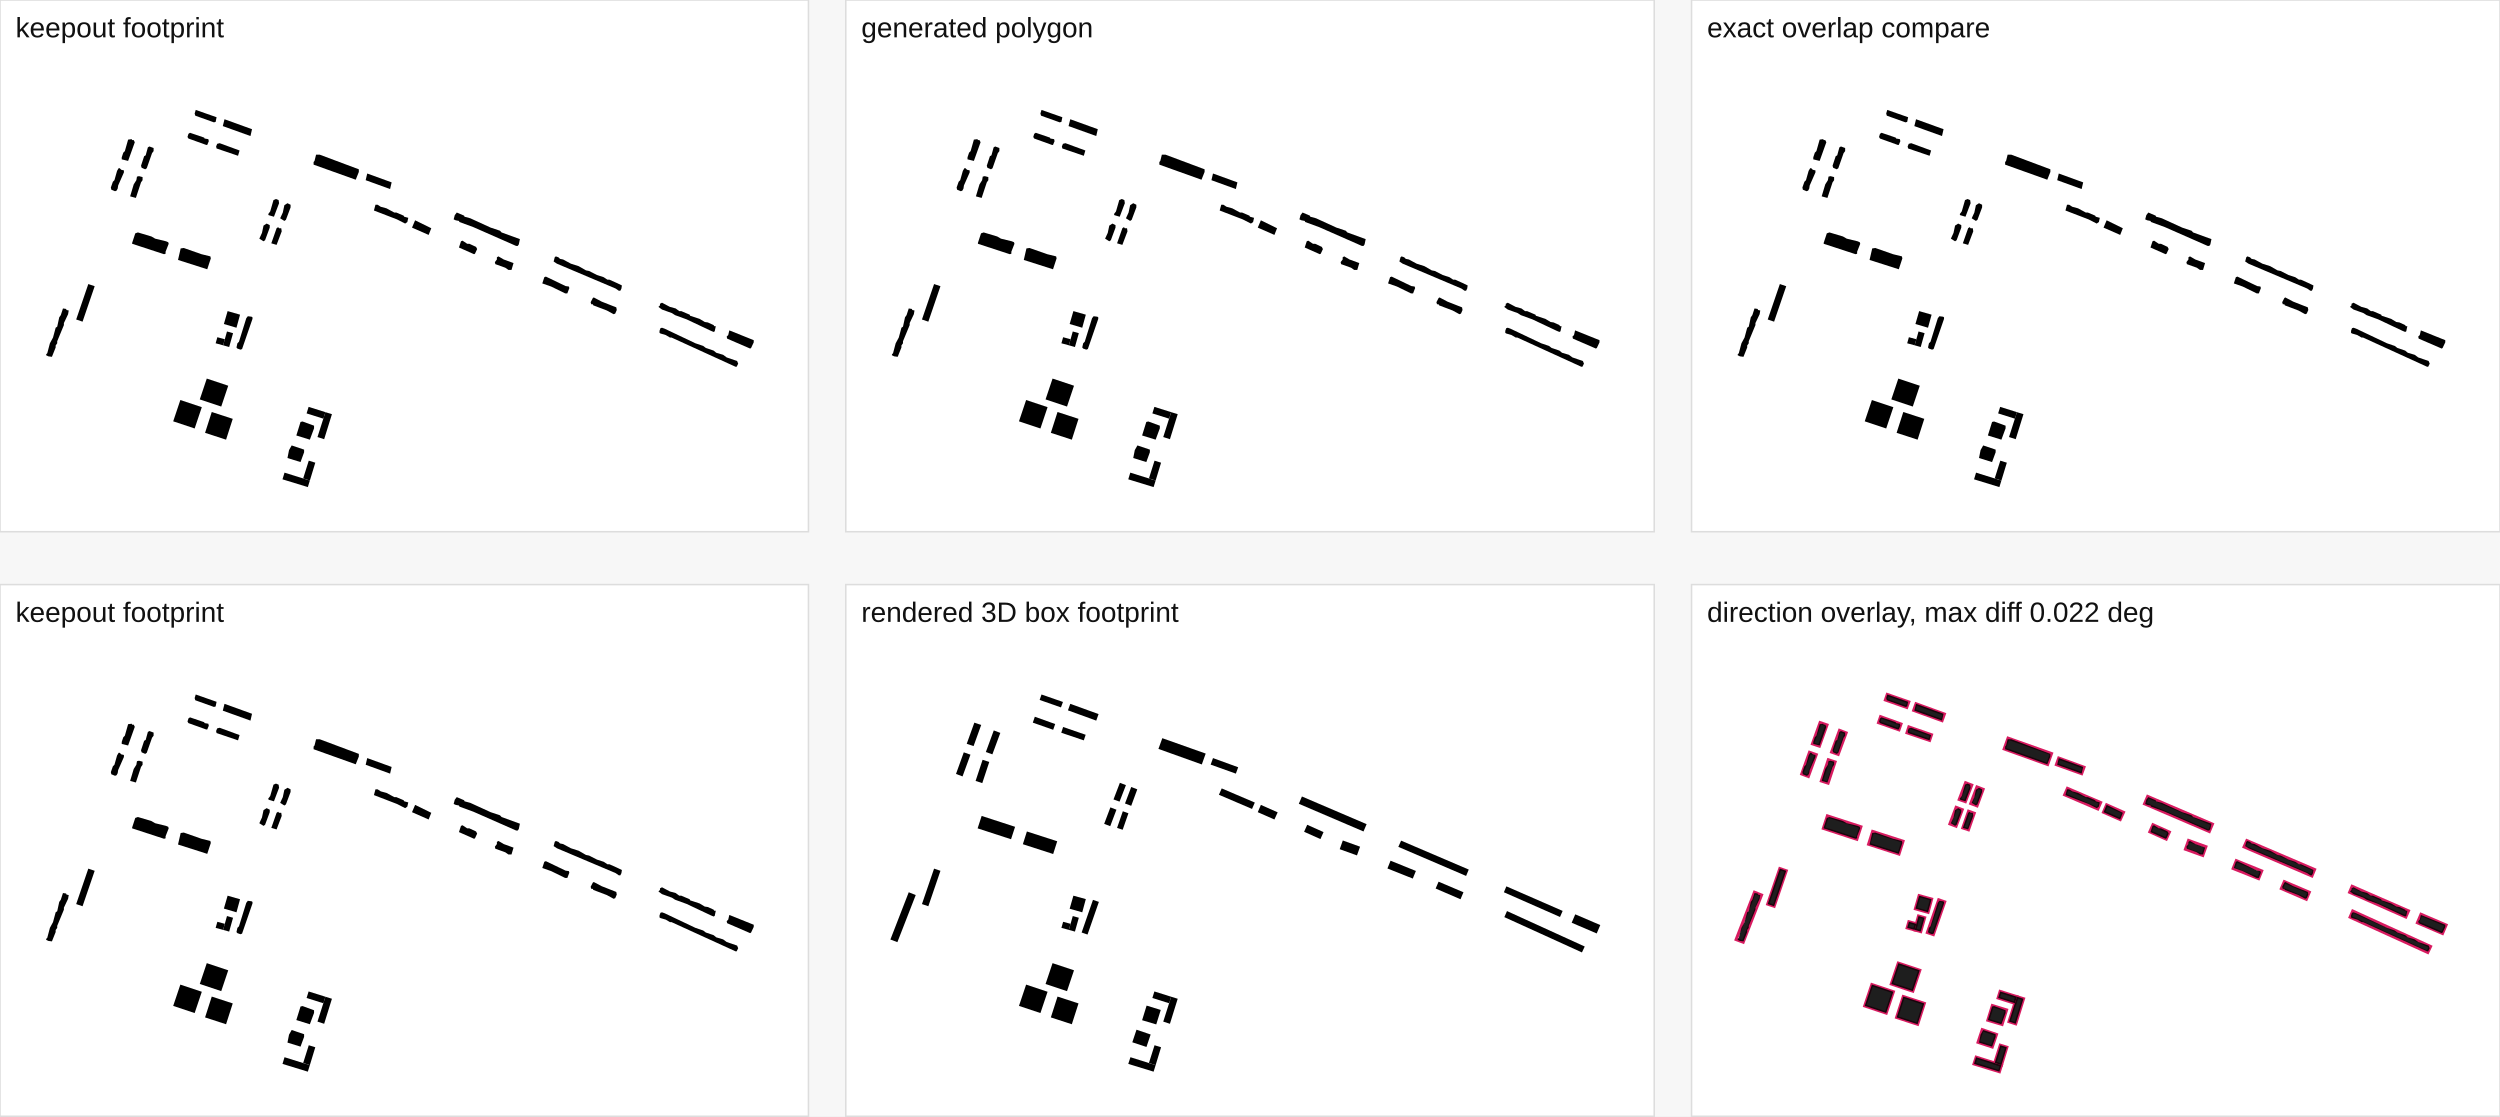
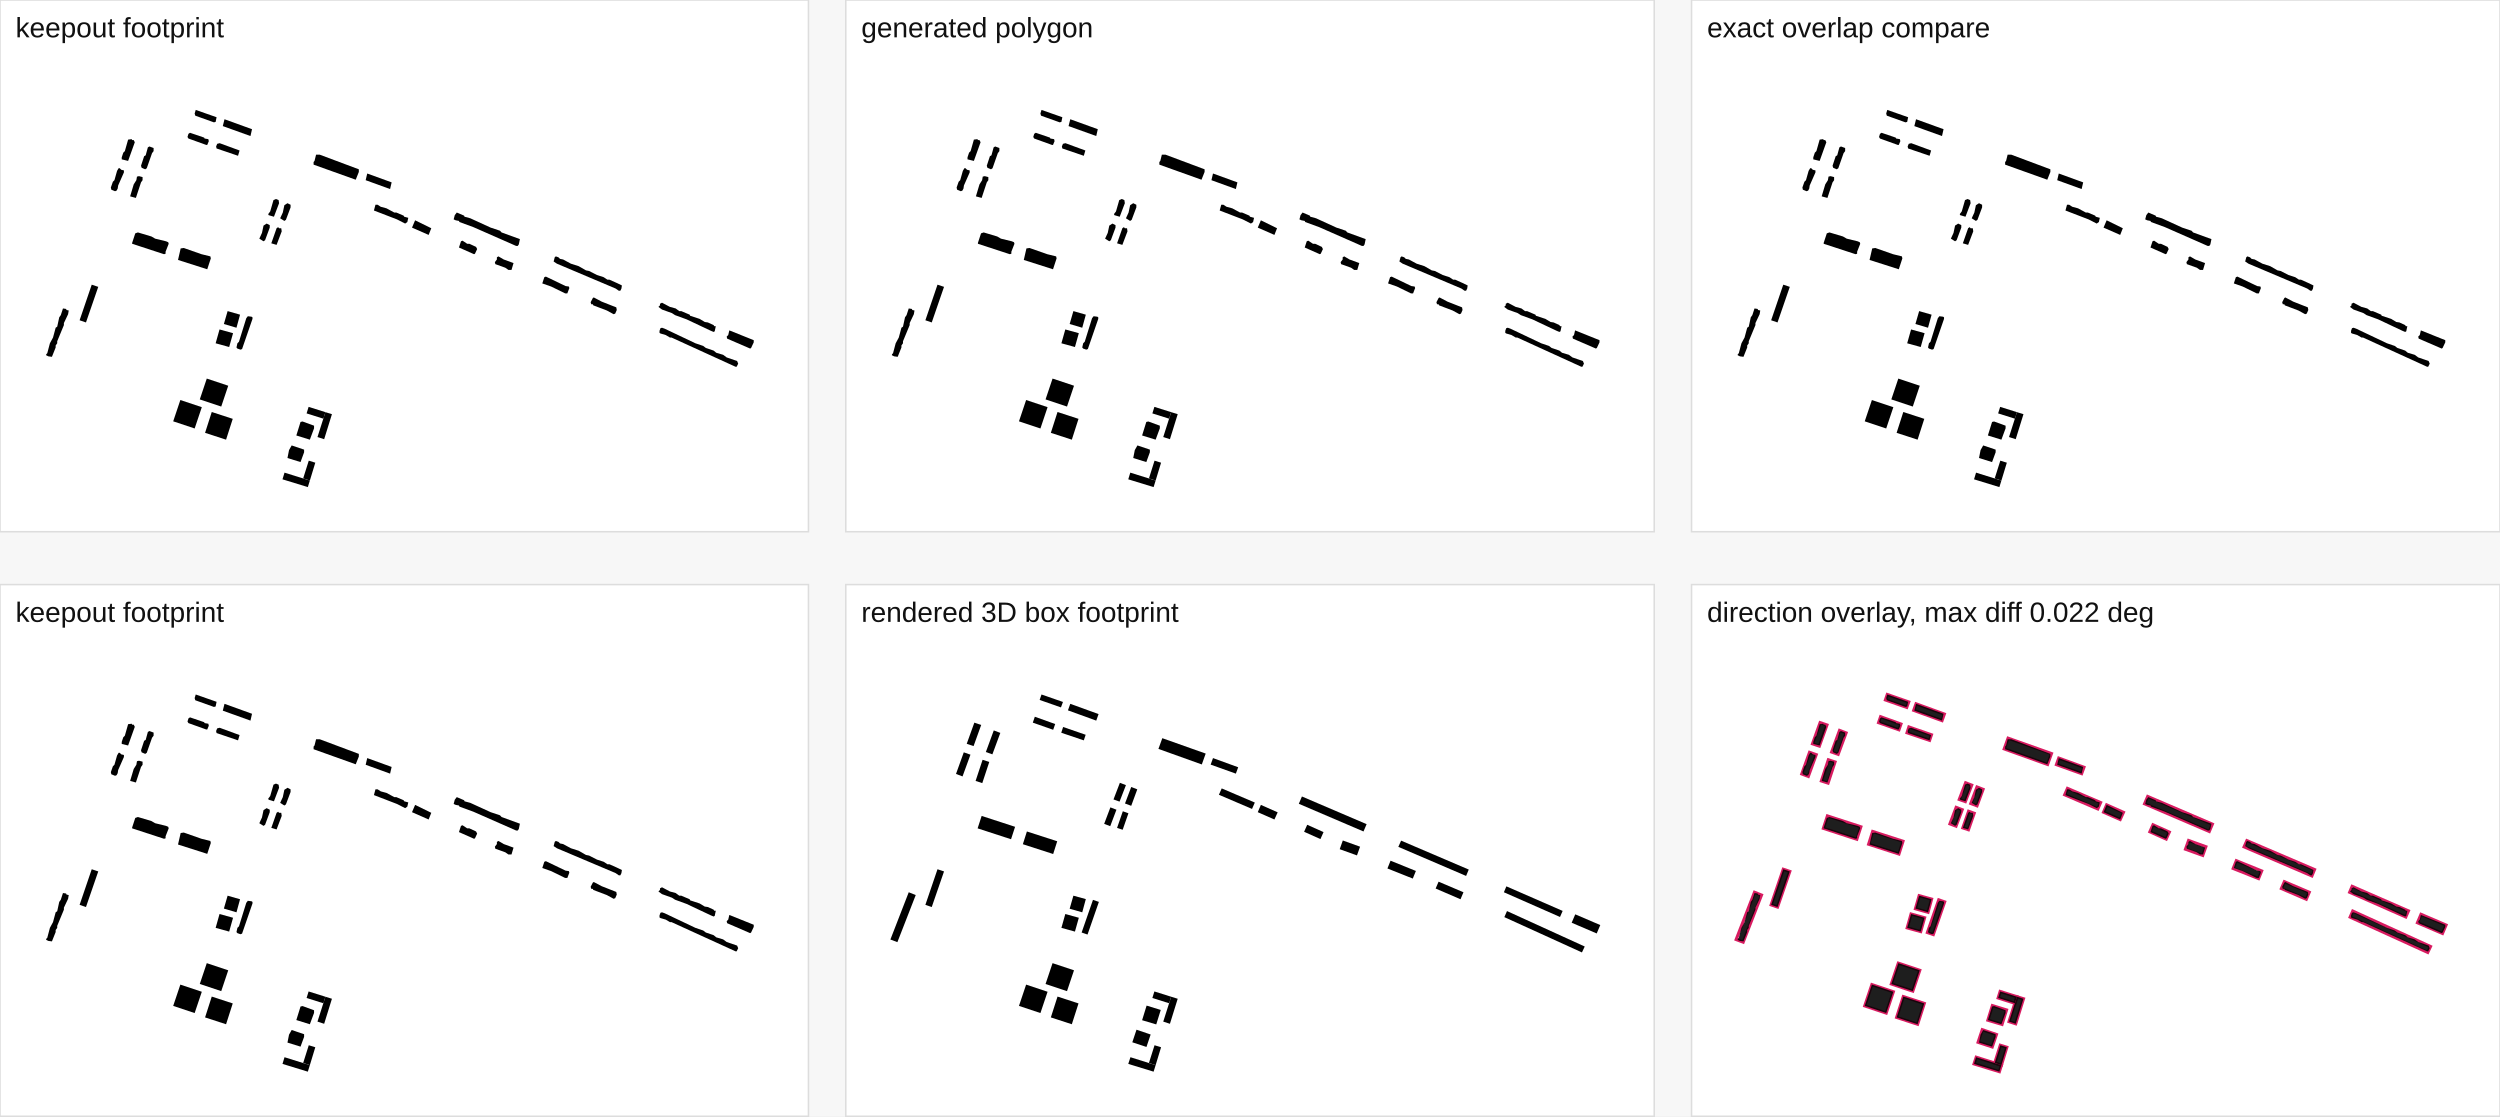
<svg xmlns="http://www.w3.org/2000/svg" width="1608" height="718" viewBox="0 0 1608 718">
  <rect width="100%" height="100%" fill="#f7f7f7" />
  <rect x="0" y="0" width="520" height="342" fill="#fff" stroke="#ddd" />
  <rect x="544" y="0" width="520" height="342" fill="#fff" stroke="#ddd" />
  <rect x="1088" y="0" width="520" height="342" fill="#fff" stroke="#ddd" />
  <rect x="0" y="376" width="520" height="342" fill="#fff" stroke="#ddd" />
  <rect x="544" y="376" width="520" height="342" fill="#fff" stroke="#ddd" />
  <rect x="1088" y="376" width="520" height="342" fill="#fff" stroke="#ddd" />
  <text x="10" y="24" font-family="Arial, sans-serif" font-size="18" fill="#111">keepout footprint</text>
  <text x="554" y="24" font-family="Arial, sans-serif" font-size="18" fill="#111">generated polygon</text>
  <text x="1098" y="24" font-family="Arial, sans-serif" font-size="18" fill="#111">exact overlap compare</text>
  <text x="10" y="400" font-family="Arial, sans-serif" font-size="18" fill="#111">keepout footprint</text>
  <text x="554" y="400" font-family="Arial, sans-serif" font-size="18" fill="#111">rendered 3D box footprint</text>
  <text x="1098" y="400" font-family="Arial, sans-serif" font-size="18" fill="#111">direction overlay, max diff 0.022 deg</text>
  <polygon points="138.7,78.4 139.3,75.4 125.9,70.7 125.2,73.0 125.6,74.4 137.6,78.7" fill="#000" />
  <polygon points="682.7,78.4 683.3,75.4 669.9,70.7 669.2,73.0 669.6,74.4 681.6,78.7" fill="#000" />
  <polygon points="1226.7,78.4 1227.3,75.4 1213.9,70.7 1213.2,73.0 1213.6,74.4 1225.6,78.7" fill="#000" />
  <polygon points="138.7,454.4 139.3,451.4 125.9,446.7 125.2,449.0 125.6,450.4 137.6,454.7" fill="#000" />
  <polygon points="161.1,87.5 162.1,83.1 144.4,76.7 143.3,81.1" fill="#000" />
  <polygon points="705.1,87.5 706.1,83.1 688.4,76.7 687.3,81.1" fill="#000" />
  <polygon points="1249.1,87.5 1250.1,83.1 1232.4,76.7 1231.3,81.1" fill="#000" />
  <polygon points="161.1,463.5 162.1,459.1 144.4,452.7 143.3,457.1" fill="#000" />
  <polygon points="120.6,88.1 121.2,89.1 132.6,93.2 133.3,93.2 134.3,90.8 134.0,89.5 131.6,89.1 131.3,88.5 122.2,85.4 121.2,86.1" fill="#000" />
  <polygon points="664.6,88.1 665.2,89.1 676.6,93.2 677.3,93.2 678.3,90.8 678.0,89.5 675.6,89.1 675.3,88.5 666.2,85.4 665.2,86.1" fill="#000" />
  <polygon points="1208.6,88.1 1209.2,89.1 1220.6,93.2 1221.3,93.2 1222.3,90.8 1222.0,89.5 1219.6,89.1 1219.3,88.5 1210.2,85.4 1209.2,86.1" fill="#000" />
  <polygon points="120.6,464.1 121.2,465.1 132.6,469.2 133.3,469.2 134.3,466.8 134.0,465.5 131.6,465.1 131.3,464.5 122.2,461.4 121.2,462.1" fill="#000" />
  <polygon points="139.7,92.5 139.0,94.2 139.3,95.5 153.1,100.2 154.1,96.8 141.3,92.1" fill="#000" />
  <polygon points="683.7,92.5 683.0,94.2 683.3,95.5 697.1,100.2 698.1,96.8 685.3,92.1" fill="#000" />
  <polygon points="1227.7,92.5 1227.0,94.2 1227.3,95.5 1241.1,100.2 1242.1,96.8 1229.3,92.1" fill="#000" />
  <polygon points="139.7,468.5 139.0,470.2 139.3,471.5 153.1,476.2 154.1,472.8 141.3,468.1" fill="#000" />
  <polygon points="78.3,102.5 82.4,103.5 86.7,91.5 86.0,90.1 85.0,90.1 84.7,89.5 82.4,89.8 80.3,97.2 79.3,98.2 78.3,101.2" fill="#000" />
  <polygon points="622.3,102.5 626.4,103.5 630.7,91.5 630.0,90.1 629.0,90.1 628.7,89.5 626.4,89.8 624.3,97.2 623.3,98.2 622.3,101.2" fill="#000" />
  <polygon points="1166.3,102.5 1170.4,103.5 1174.7,91.5 1174.0,90.1 1173.0,90.1 1172.7,89.5 1170.4,89.8 1168.3,97.2 1167.3,98.2 1166.3,101.2" fill="#000" />
  <polygon points="78.3,478.5 82.4,479.5 86.7,467.5 86.0,466.1 85.0,466.1 84.7,465.5 82.4,465.8 80.3,473.2 79.3,474.2 78.3,477.2" fill="#000" />
  <polygon points="93.4,108.9 94.4,108.2 97.8,98.5 98.8,97.2 98.8,95.2 96.1,94.2 95.1,94.8 93.7,99.9 92.7,100.5 90.7,106.6 91.1,107.9" fill="#000" />
  <polygon points="637.4,108.9 638.4,108.2 641.8,98.5 642.8,97.2 642.8,95.2 640.1,94.2 639.1,94.8 637.7,99.9 636.7,100.5 634.7,106.6 635.1,107.9" fill="#000" />
  <polygon points="1181.4,108.9 1182.4,108.2 1185.8,98.5 1186.8,97.2 1186.8,95.2 1184.1,94.2 1183.1,94.8 1181.7,99.9 1180.7,100.5 1178.7,106.6 1179.1,107.9" fill="#000" />
  <polygon points="93.4,484.9 94.4,484.2 97.8,474.5 98.8,473.2 98.8,471.2 96.1,470.2 95.1,470.8 93.7,475.9 92.7,476.5 90.7,482.6 91.1,483.9" fill="#000" />
  <polygon points="203.3,99.5 202.3,103.5 201.7,104.2 201.7,105.9 228.8,115.6 230.8,110.6 230.8,108.9 205.7,99.5" fill="#000" />
  <polygon points="747.3,99.5 746.3,103.5 745.7,104.2 745.7,105.9 772.8,115.6 774.8,110.6 774.8,108.9 749.7,99.5" fill="#000" />
  <polygon points="1291.3,99.5 1290.3,103.5 1289.7,104.2 1289.7,105.9 1316.8,115.6 1318.8,110.6 1318.8,108.9 1293.7,99.5" fill="#000" />
  <polygon points="203.3,475.5 202.3,479.5 201.7,480.2 201.7,481.9 228.8,491.6 230.8,486.6 230.8,484.9 205.7,475.5" fill="#000" />
  <polygon points="74.0,123.0 75.0,122.6 75.7,121.3 76.0,119.3 79.7,110.9 79.7,109.6 78.0,109.2 77.0,108.2 76.3,108.2 75.3,109.9 73.6,115.9 72.6,116.9 71.3,120.6 71.6,122.0" fill="#000" />
  <polygon points="618.0,123.0 619.0,122.6 619.7,121.3 620.0,119.3 623.7,110.9 623.7,109.6 622.0,109.2 621.0,108.2 620.3,108.2 619.3,109.9 617.6,115.9 616.6,116.9 615.3,120.6 615.6,122.0" fill="#000" />
  <polygon points="1162.0,123.0 1163.0,122.6 1163.7,121.3 1164.0,119.3 1167.7,110.9 1167.7,109.6 1166.0,109.2 1165.0,108.2 1164.3,108.2 1163.3,109.9 1161.6,115.9 1160.6,116.9 1159.3,120.6 1159.6,122.0" fill="#000" />
  <polygon points="74.0,499.0 75.0,498.6 75.7,497.3 76.0,495.3 79.7,486.9 79.7,485.6 78.0,485.2 77.0,484.2 76.3,484.2 75.3,485.9 73.6,491.9 72.6,492.9 71.3,496.6 71.6,498.0" fill="#000" />
  <polygon points="250.9,121.6 251.9,117.3 236.2,111.6 235.2,115.9" fill="#000" />
  <polygon points="794.9,121.6 795.9,117.3 780.2,111.6 779.2,115.9" fill="#000" />
  <polygon points="1338.9,121.6 1339.9,117.3 1324.2,111.6 1323.2,115.9" fill="#000" />
  <polygon points="250.9,497.6 251.9,493.3 236.2,487.6 235.2,491.9" fill="#000" />
  <polygon points="83.7,126.3 87.4,127.3 90.7,117.3 91.7,115.9 91.7,113.9 89.4,113.3 88.1,113.6 87.7,115.9 86.0,118.6" fill="#000" />
  <polygon points="627.7,126.3 631.4,127.3 634.7,117.3 635.7,115.9 635.7,113.9 633.4,113.3 632.1,113.6 631.7,115.9 630.0,118.6" fill="#000" />
  <polygon points="1171.7,126.3 1175.4,127.3 1178.7,117.3 1179.7,115.9 1179.7,113.9 1177.4,113.3 1176.1,113.6 1175.7,115.9 1174.0,118.6" fill="#000" />
  <polygon points="83.7,502.3 87.4,503.3 90.7,493.3 91.7,491.9 91.7,489.9 89.4,489.3 88.1,489.6 87.7,491.9 86.0,494.6" fill="#000" />
  <polygon points="172.8,138.4 176.2,139.4 179.5,130.7 179.2,128.7 177.5,128.0 175.9,128.7 173.8,136.0 172.5,137.7" fill="#000" />
  <polygon points="716.8,138.4 720.2,139.4 723.5,130.7 723.2,128.7 721.5,128.0 719.9,128.7 717.8,136.0 716.5,137.7" fill="#000" />
  <polygon points="1260.8,138.4 1264.2,139.4 1267.5,130.7 1267.2,128.7 1265.5,128.0 1263.9,128.7 1261.8,136.0 1260.5,137.7" fill="#000" />
  <polygon points="172.8,514.4 176.2,515.4 179.5,506.7 179.2,504.7 177.5,504.0 175.9,504.7 173.8,512.0 172.5,513.7" fill="#000" />
  <polygon points="182.9,142.1 183.9,141.4 186.9,133.4 186.9,131.7 184.9,130.7 182.9,132.0 181.9,136.7 180.2,140.4" fill="#000" />
  <polygon points="726.9,142.1 727.9,141.4 730.9,133.4 730.9,131.7 728.9,130.7 726.9,132.0 725.9,136.7 724.2,140.4" fill="#000" />
  <polygon points="1270.9,142.1 1271.9,141.4 1274.9,133.4 1274.9,131.7 1272.9,130.7 1270.9,132.0 1269.9,136.7 1268.2,140.4" fill="#000" />
  <polygon points="182.9,518.1 183.9,517.4 186.9,509.4 186.9,507.7 184.9,506.7 182.9,508.0 181.9,512.7 180.2,516.4" fill="#000" />
  <polygon points="262.0,142.8 262.6,140.1 260.0,139.4 259.6,138.7 254.9,136.7 253.6,136.7 248.6,134.0 244.9,133.0 242.9,131.7 241.5,131.7 240.5,135.4 255.3,141.1 260.6,143.8" fill="#000" />
  <polygon points="806.0,142.8 806.6,140.1 804.0,139.4 803.6,138.7 798.9,136.7 797.6,136.7 792.6,134.0 788.9,133.0 786.9,131.7 785.5,131.7 784.5,135.4 799.3,141.1 804.6,143.8" fill="#000" />
  <polygon points="1350.0,142.8 1350.6,140.1 1348.0,139.4 1347.6,138.7 1342.9,136.7 1341.6,136.7 1336.6,134.0 1332.9,133.0 1330.9,131.7 1329.5,131.7 1328.5,135.4 1343.3,141.1 1348.6,143.8" fill="#000" />
  <polygon points="262.0,518.8 262.6,516.1 260.0,515.4 259.6,514.7 254.9,512.7 253.6,512.7 248.6,510.0 244.9,509.0 242.9,507.7 241.5,507.7 240.5,511.4 255.3,517.1 260.6,519.8" fill="#000" />
  <polygon points="275.7,151.1 277.4,146.8 267.0,141.7 265.0,146.4" fill="#000" />
  <polygon points="819.7,151.1 821.4,146.8 811.0,141.7 809.0,146.4" fill="#000" />
  <polygon points="1363.7,151.1 1365.4,146.8 1355.0,141.7 1353.0,146.4" fill="#000" />
  <polygon points="275.7,527.1 277.4,522.8 267.0,517.7 265.0,522.4" fill="#000" />
  <polygon points="292.5,138.4 291.8,141.1 293.1,141.7 295.2,142.1 295.5,142.8 304.5,146.1 332.0,158.2 333.0,158.2 333.7,157.2 334.4,153.8 322.6,149.5 321.6,148.4 315.6,146.4 302.5,140.4 298.8,139.4 298.5,138.7 293.8,136.7" fill="#000" />
  <polygon points="836.5,138.4 835.8,141.1 837.1,141.7 839.2,142.1 839.5,142.8 848.5,146.1 876.0,158.2 877.0,158.2 877.7,157.2 878.4,153.8 866.6,149.5 865.6,148.4 859.6,146.4 846.5,140.4 842.8,139.4 842.5,138.7 837.8,136.7" fill="#000" />
  <polygon points="1380.5,138.4 1379.8,141.1 1381.1,141.7 1383.2,142.1 1383.5,142.8 1392.5,146.1 1420.0,158.2 1421.0,158.2 1421.7,157.2 1422.4,153.8 1410.6,149.5 1409.6,148.4 1403.6,146.4 1390.5,140.4 1386.8,139.4 1386.5,138.7 1381.8,136.7" fill="#000" />
  <polygon points="292.5,514.4 291.8,517.1 293.1,517.7 295.2,518.1 295.5,518.8 304.5,522.1 332.0,534.2 333.0,534.2 333.7,533.2 334.4,529.8 322.6,525.5 321.6,524.4 315.6,522.4 302.5,516.4 298.8,515.4 298.5,514.7 293.8,512.7" fill="#000" />
  <polygon points="169.5,155.2 170.5,154.5 173.5,146.4 173.5,144.8 171.5,143.8 169.5,145.1 168.5,149.8 166.8,153.5" fill="#000" />
  <polygon points="713.5,155.2 714.5,154.5 717.5,146.4 717.5,144.8 715.5,143.8 713.5,145.1 712.5,149.8 710.8,153.5" fill="#000" />
  <polygon points="1257.5,155.2 1258.5,154.5 1261.5,146.4 1261.5,144.8 1259.5,143.8 1257.5,145.1 1256.5,149.8 1254.8,153.5" fill="#000" />
  <polygon points="169.5,531.2 170.5,530.5 173.5,522.4 173.5,520.8 171.5,519.8 169.5,521.1 168.5,525.8 166.8,529.5" fill="#000" />
  <polygon points="174.5,156.5 177.9,157.5 181.2,148.8 180.9,146.8 179.5,146.8 178.9,146.1 177.9,146.8" fill="#000" />
  <polygon points="718.5,156.5 721.9,157.5 725.2,148.8 724.9,146.8 723.5,146.8 722.9,146.1 721.9,146.8" fill="#000" />
  <polygon points="1262.5,156.5 1265.9,157.5 1269.2,148.8 1268.9,146.8 1267.5,146.8 1266.9,146.1 1265.9,146.8" fill="#000" />
  <polygon points="174.5,532.5 177.9,533.5 181.2,524.8 180.9,522.8 179.5,522.8 178.9,522.1 177.9,522.8" fill="#000" />
  <polygon points="85.0,156.2 85.0,156.8 105.5,163.5 106.5,163.2 106.5,161.9 108.5,156.8 108.2,155.8 106.8,155.2 99.8,153.5 97.4,152.1 88.7,149.5 87.0,150.1" fill="#000" />
  <polygon points="629.0,156.2 629.0,156.8 649.5,163.5 650.5,163.2 650.5,161.9 652.5,156.8 652.2,155.8 650.8,155.2 643.8,153.5 641.4,152.1 632.7,149.5 631.0,150.1" fill="#000" />
  <polygon points="1173.0,156.2 1173.0,156.8 1193.5,163.5 1194.5,163.2 1194.5,161.9 1196.5,156.8 1196.2,155.8 1194.8,155.2 1187.8,153.5 1185.4,152.1 1176.7,149.5 1175.0,150.1" fill="#000" />
  <polygon points="85.0,532.2 85.0,532.8 105.5,539.5 106.5,539.2 106.5,537.9 108.5,532.8 108.2,531.8 106.8,531.2 99.8,529.5 97.4,528.1 88.7,525.5 87.0,526.1" fill="#000" />
  <polygon points="296.5,155.2 295.2,159.2 304.9,163.5 305.5,163.2 306.9,160.2 306.2,158.8 301.9,156.8 300.5,156.8 297.5,154.8" fill="#000" />
  <polygon points="840.5,155.2 839.2,159.2 848.9,163.5 849.5,163.2 850.9,160.2 850.2,158.8 845.9,156.8 844.5,156.8 841.5,154.8" fill="#000" />
  <polygon points="1384.5,155.2 1383.2,159.2 1392.9,163.5 1393.5,163.2 1394.9,160.2 1394.2,158.8 1389.9,156.8 1388.5,156.8 1385.5,154.8" fill="#000" />
  <polygon points="296.5,531.2 295.2,535.2 304.9,539.5 305.5,539.2 306.9,536.2 306.2,534.8 301.9,532.8 300.5,532.8 297.5,530.8" fill="#000" />
  <polygon points="116.2,159.8 114.5,167.2 133.3,173.2 135.6,166.2 135.3,164.9 129.6,163.5 118.2,159.5" fill="#000" />
  <polygon points="660.2,159.8 658.5,167.2 677.3,173.2 679.6,166.2 679.3,164.9 673.6,163.5 662.2,159.5" fill="#000" />
  <polygon points="1204.2,159.8 1202.5,167.2 1221.3,173.2 1223.6,166.2 1223.3,164.9 1217.6,163.5 1206.2,159.5" fill="#000" />
  <polygon points="116.2,535.8 114.5,543.2 133.3,549.2 135.6,542.2 135.3,540.9 129.6,539.5 118.2,535.5" fill="#000" />
  <polygon points="319.6,165.5 319.6,166.9 318.3,168.6 318.6,169.9 325.0,172.2 327.0,173.6 329.0,173.6 330.3,169.2 324.0,166.9 320.6,164.9" fill="#000" />
  <polygon points="863.6,165.5 863.6,166.9 862.3,168.6 862.6,169.9 869.0,172.2 871.0,173.6 873.0,173.6 874.3,169.2 868.0,166.9 864.6,164.9" fill="#000" />
  <polygon points="1407.6,165.5 1407.6,166.9 1406.3,168.6 1406.6,169.9 1413.0,172.2 1415.0,173.6 1417.0,173.6 1418.3,169.2 1412.0,166.9 1408.6,164.9" fill="#000" />
  <polygon points="319.6,541.5 319.6,542.9 318.3,544.6 318.6,545.9 325.0,548.2 327.0,549.6 329.0,549.6 330.3,545.2 324.0,542.9 320.6,540.9" fill="#000" />
  <polygon points="356.8,165.5 356.1,168.2 358.2,169.6 396.0,185.6 398.0,187.0 399.0,187.0 399.7,185.6 400.0,183.6 396.7,182.0 392.0,179.9 390.7,179.9 388.3,178.3 384.0,176.9 378.9,174.3 376.9,173.9 372.2,171.2 367.2,169.6 362.2,166.9 360.2,166.5 359.2,165.5 357.5,164.9" fill="#000" />
  <polygon points="900.8,165.5 900.1,168.2 902.2,169.6 940.0,185.6 942.0,187.0 943.0,187.0 943.7,185.6 944.0,183.6 940.7,182.0 936.0,179.9 934.7,179.9 932.3,178.3 928.0,176.9 922.9,174.3 920.9,173.9 916.2,171.2 911.2,169.6 906.2,166.9 904.2,166.5 903.2,165.5 901.5,164.9" fill="#000" />
  <polygon points="1444.8,165.5 1444.1,168.2 1446.2,169.6 1484.0,185.6 1486.0,187.0 1487.0,187.0 1487.7,185.6 1488.0,183.6 1484.7,182.0 1480.0,179.9 1478.7,179.9 1476.3,178.3 1472.0,176.9 1466.9,174.3 1464.9,173.9 1460.2,171.2 1455.2,169.6 1450.2,166.9 1448.2,166.5 1447.2,165.5 1445.5,164.9" fill="#000" />
  <polygon points="356.8,541.5 356.1,544.2 358.2,545.6 396.0,561.6 398.0,563.0 399.0,563.0 399.7,561.6 400.0,559.6 396.7,558.0 392.0,555.9 390.7,555.9 388.3,554.3 384.0,552.9 378.9,550.3 376.9,549.9 372.2,547.2 367.2,545.6 362.2,542.9 360.2,542.5 359.2,541.5 357.5,540.9" fill="#000" />
  <polygon points="350.1,178.3 348.8,182.3 354.5,184.3 363.5,188.7 364.9,188.7 366.2,185.3 365.9,184.3 363.8,184.0 351.1,177.9" fill="#000" />
  <polygon points="894.1,178.3 892.8,182.3 898.5,184.3 907.5,188.7 908.9,188.7 910.2,185.3 909.9,184.3 907.8,184.0 895.1,177.9" fill="#000" />
  <polygon points="1438.1,178.3 1436.8,182.3 1442.5,184.3 1451.5,188.7 1452.9,188.7 1454.2,185.3 1453.9,184.3 1451.8,184.0 1439.1,177.9" fill="#000" />
  <polygon points="350.1,554.3 348.8,558.3 354.5,560.3 363.5,564.7 364.9,564.7 366.2,561.3 365.9,560.3 363.8,560.0 351.1,553.9" fill="#000" />
-   <polygon points="53.1,206.9 60.9,184.1 56.8,182.7 49.0,205.5" fill="#000" />
-   <polygon points="597.1,206.9 604.9,184.1 600.8,182.7 593.0,205.5" fill="#000" />
-   <polygon points="1141.1,206.9 1148.9,184.1 1144.8,182.7 1137.0,205.5" fill="#000" />
-   <polygon points="53.1,582.9 60.9,560.1 56.8,558.7 49.0,581.5" fill="#000" />
+   <polygon points="55.3,207.4 63.2,184.5 59.0,183.1 51.2,206.0" fill="#000" />
+   <polygon points="599.3,207.4 607.2,184.5 603.0,183.1 595.2,206.0" fill="#000" />
+   <polygon points="1143.3,207.4 1151.2,184.5 1147.0,183.1 1139.2,206.0" fill="#000" />
+   <polygon points="55.3,583.4 63.2,560.5 59.0,559.1 51.2,582.0" fill="#000" />
  <polygon points="381.3,191.7 379.9,194.4 380.3,195.7 381.3,195.7 381.6,196.4 390.3,199.7 394.7,202.1 395.7,201.7 396.7,199.4 396.4,197.7 387.0,194.0 381.9,191.3" fill="#000" />
  <polygon points="925.3,191.7 923.9,194.4 924.3,195.7 925.3,195.7 925.6,196.4 934.3,199.7 938.7,202.1 939.7,201.7 940.7,199.4 940.4,197.7 931.0,194.0 925.9,191.3" fill="#000" />
  <polygon points="1469.3,191.7 1467.9,194.4 1468.3,195.7 1469.3,195.7 1469.6,196.4 1478.3,199.7 1482.7,202.1 1483.7,201.7 1484.7,199.4 1484.4,197.7 1475.0,194.0 1469.9,191.3" fill="#000" />
  <polygon points="381.3,567.7 379.9,570.4 380.3,571.7 381.3,571.7 381.6,572.4 390.3,575.7 394.7,578.1 395.7,577.7 396.7,575.4 396.4,573.7 387.0,570.0 381.9,567.3" fill="#000" />
  <polygon points="423.5,197.4 425.8,199.1 432.2,201.4 434.2,202.7 441.6,205.4 457.3,212.8 459.0,213.5 459.7,213.1 460.4,209.8 459.4,209.8 459.0,209.1 455.3,207.4 453.3,207.1 450.0,205.1 443.9,203.1 443.6,202.4 438.2,200.1 436.9,200.1 434.6,198.4 430.9,197.4 425.8,194.7 424.5,195.4 424.5,196.4" fill="#000" />
  <polygon points="967.5,197.4 969.8,199.1 976.2,201.4 978.2,202.7 985.6,205.4 1001.3,212.8 1003.0,213.5 1003.7,213.1 1004.4,209.8 1003.4,209.8 1003.0,209.1 999.3,207.4 997.3,207.1 994.0,205.1 987.9,203.1 987.6,202.4 982.2,200.1 980.9,200.1 978.6,198.4 974.9,197.4 969.8,194.7 968.5,195.4 968.5,196.4" fill="#000" />
  <polygon points="1511.5,197.4 1513.8,199.1 1520.2,201.4 1522.2,202.7 1529.6,205.4 1545.3,212.8 1547.0,213.5 1547.7,213.1 1548.4,209.8 1547.4,209.8 1547.0,209.1 1543.3,207.4 1541.3,207.1 1538.0,205.1 1531.9,203.1 1531.6,202.4 1526.2,200.1 1524.9,200.1 1522.6,198.4 1518.9,197.4 1513.8,194.7 1512.5,195.4 1512.5,196.4" fill="#000" />
  <polygon points="423.5,573.4 425.8,575.1 432.2,577.4 434.2,578.7 441.6,581.4 457.3,588.8 459.0,589.5 459.7,589.1 460.4,585.8 459.4,585.8 459.0,585.1 455.3,583.4 453.3,583.1 450.0,581.1 443.9,579.1 443.6,578.4 438.2,576.1 436.9,576.1 434.6,574.4 430.9,573.4 425.8,570.7 424.5,571.4 424.5,572.4" fill="#000" />
  <polygon points="152.1,210.8 154.4,202.4 146.4,200.1 144.0,208.4" fill="#000" />
  <polygon points="696.1,210.8 698.4,202.4 690.4,200.1 688.0,208.4" fill="#000" />
  <polygon points="1240.1,210.8 1242.4,202.4 1234.4,200.1 1232.0,208.4" fill="#000" />
  <polygon points="152.1,586.8 154.4,578.4 146.4,576.1 144.0,584.4" fill="#000" />
  <polygon points="152.7,224.2 154.7,224.9 155.7,224.5 162.4,205.1 162.4,204.1 161.8,203.7 159.4,203.4 158.4,204.7 153.7,219.8 152.7,220.8 152.1,223.5" fill="#000" />
  <polygon points="696.7,224.2 698.7,224.9 699.7,224.5 706.4,205.1 706.4,204.1 705.8,203.7 703.4,203.4 702.4,204.7 697.7,219.8 696.7,220.8 696.1,223.5" fill="#000" />
  <polygon points="1240.7,224.2 1242.7,224.9 1243.7,224.5 1250.4,205.1 1250.4,204.1 1249.8,203.7 1247.4,203.4 1246.4,204.7 1241.7,219.8 1240.7,220.8 1240.1,223.5" fill="#000" />
  <polygon points="152.7,600.2 154.7,600.9 155.7,600.5 162.4,581.1 162.4,580.1 161.8,579.7 159.4,579.4 158.4,580.7 153.7,595.8 152.7,596.8 152.1,599.5" fill="#000" />
  <polygon points="31.1,229.2 33.4,229.5 35.8,223.5 35.8,222.2 36.8,220.8 36.8,219.5 41.1,209.1 41.1,207.8 43.8,202.1 44.2,199.7 42.8,199.4 42.5,198.7 40.5,198.4 39.1,202.7 38.1,204.1 36.8,210.1 35.8,210.8 34.1,217.1 32.1,220.8 30.4,227.2 29.7,227.9 29.7,228.5" fill="#000" />
  <polygon points="575.1,229.2 577.4,229.5 579.8,223.5 579.8,222.2 580.8,220.8 580.8,219.5 585.1,209.1 585.1,207.8 587.8,202.1 588.2,199.7 586.8,199.4 586.5,198.7 584.5,198.4 583.1,202.7 582.1,204.1 580.8,210.1 579.8,210.8 578.1,217.1 576.1,220.8 574.4,227.2 573.7,227.9 573.7,228.5" fill="#000" />
  <polygon points="1119.1,229.2 1121.4,229.5 1123.8,223.5 1123.8,222.2 1124.8,220.8 1124.8,219.5 1129.1,209.1 1129.1,207.8 1131.8,202.1 1132.2,199.7 1130.8,199.4 1130.5,198.7 1128.5,198.4 1127.1,202.7 1126.1,204.1 1124.8,210.1 1123.8,210.8 1122.1,217.1 1120.1,220.8 1118.4,227.2 1117.7,227.9 1117.7,228.5" fill="#000" />
  <polygon points="31.1,605.2 33.4,605.5 35.8,599.5 35.8,598.2 36.8,596.8 36.8,595.5 41.1,585.1 41.1,583.8 43.8,578.1 44.2,575.7 42.8,575.4 42.5,574.7 40.5,574.4 39.1,578.7 38.1,580.1 36.8,586.1 35.8,586.8 34.1,593.1 32.1,596.8 30.4,603.2 29.7,603.9 29.7,604.5" fill="#000" />
-   <polygon points="147.4,223.2 149.9,214.3 146.0,213.2 143.5,222.1" fill="#000" />
-   <polygon points="691.4,223.2 693.9,214.3 690.0,213.2 687.5,222.1" fill="#000" />
-   <polygon points="1235.4,223.2 1237.9,214.3 1234.0,213.2 1231.5,222.1" fill="#000" />
-   <polygon points="147.4,599.2 149.9,590.3 146.0,589.2 143.5,598.1" fill="#000" />
+   <polygon points="147.4,223.2 149.9,214.3 141.2,211.9 138.7,220.8" fill="#000" />
+   <polygon points="691.4,223.2 693.9,214.3 685.2,211.9 682.7,220.8" fill="#000" />
+   <polygon points="1235.4,223.2 1237.9,214.3 1229.2,211.9 1226.7,220.8" fill="#000" />
+   <polygon points="147.4,599.2 149.9,590.3 141.2,587.9 138.7,596.8" fill="#000" />
  <polygon points="483.1,223.8 484.8,220.2 484.8,218.8 469.1,212.5 468.4,215.5 467.4,216.5 467.7,217.8 482.5,224.2" fill="#000" />
  <polygon points="1027.1,223.8 1028.8,220.2 1028.8,218.8 1013.1,212.5 1012.4,215.5 1011.4,216.5 1011.7,217.8 1026.5,224.2" fill="#000" />
  <polygon points="1571.1,223.8 1572.8,220.2 1572.8,218.8 1557.1,212.5 1556.4,215.5 1555.4,216.5 1555.7,217.8 1570.5,224.2" fill="#000" />
  <polygon points="483.1,599.8 484.8,596.2 484.8,594.8 469.1,588.5 468.4,591.5 467.4,592.5 467.7,593.8 482.5,600.2" fill="#000" />
-   <polygon points="138.7,220.8 143.5,222.1 144.6,218.2 139.8,216.9" fill="#000" />
-   <polygon points="682.7,220.8 687.5,222.1 688.6,218.2 683.8,216.9" fill="#000" />
-   <polygon points="1226.7,220.8 1231.5,222.1 1232.6,218.2 1227.8,216.9" fill="#000" />
-   <polygon points="138.7,596.8 143.5,598.1 144.6,594.2 139.8,592.9" fill="#000" />
  <polygon points="424.8,211.1 424.2,212.8 424.2,214.1 424.8,214.5 428.2,215.5 430.9,217.1 431.9,217.1 473.1,235.9 473.8,235.9 474.8,233.9 474.1,232.2 467.4,229.9 465.1,228.2 460.7,226.9 459.0,225.5 454.0,223.8 452.3,222.5 447.3,220.8 427.5,211.4 425.8,210.8" fill="#000" />
  <polygon points="968.8,211.1 968.2,212.8 968.2,214.1 968.8,214.5 972.2,215.5 974.9,217.1 975.9,217.1 1017.1,235.9 1017.8,235.9 1018.8,233.9 1018.1,232.2 1011.4,229.9 1009.1,228.2 1004.7,226.9 1003.0,225.5 998.0,223.8 996.3,222.5 991.3,220.8 971.5,211.4 969.8,210.8" fill="#000" />
  <polygon points="1512.8,211.1 1512.2,212.8 1512.2,214.1 1512.8,214.5 1516.2,215.5 1518.9,217.1 1519.9,217.1 1561.1,235.9 1561.8,235.9 1562.8,233.9 1562.1,232.2 1555.4,229.9 1553.1,228.2 1548.7,226.9 1547.0,225.5 1542.0,223.8 1540.3,222.5 1535.3,220.8 1515.5,211.4 1513.8,210.8" fill="#000" />
  <polygon points="424.8,587.1 424.2,588.8 424.2,590.1 424.8,590.5 428.2,591.5 430.9,593.1 431.9,593.1 473.1,611.9 473.8,611.9 474.8,609.9 474.1,608.2 467.4,605.9 465.1,604.2 460.7,602.9 459.0,601.5 454.0,599.8 452.3,598.5 447.3,596.8 427.5,587.4 425.8,586.8" fill="#000" />
  <polygon points="146.8,248.1 133.0,243.5 128.5,256.9 142.3,261.5" fill="#000" />
  <polygon points="690.8,248.1 677.0,243.5 672.5,256.9 686.3,261.5" fill="#000" />
  <polygon points="1234.8,248.1 1221.0,243.5 1216.5,256.9 1230.3,261.5" fill="#000" />
  <polygon points="146.8,624.1 133.0,619.5 128.5,632.9 142.3,637.5" fill="#000" />
  <polygon points="209.3,265.1 198.5,261.7 197.2,265.9 208.0,269.3" fill="#000" />
  <polygon points="753.3,265.1 742.5,261.7 741.2,265.9 752.0,269.3" fill="#000" />
  <polygon points="1297.3,265.1 1286.5,261.7 1285.2,265.9 1296.0,269.3" fill="#000" />
  <polygon points="209.3,641.1 198.5,637.7 197.2,641.9 208.0,645.3" fill="#000" />
  <polygon points="129.8,261.9 116.0,257.3 111.4,271.0 125.2,275.6" fill="#000" />
  <polygon points="673.8,261.9 660.0,257.3 655.4,271.0 669.2,275.6" fill="#000" />
  <polygon points="1217.8,261.9 1204.0,257.3 1199.4,271.0 1213.2,275.6" fill="#000" />
  <polygon points="129.8,637.9 116.0,633.3 111.4,647.0 125.2,651.6" fill="#000" />
  <polygon points="209.3,265.1 204.2,281.1 208.5,282.5 213.5,266.4" fill="#000" />
  <polygon points="753.3,265.1 748.2,281.1 752.5,282.5 757.5,266.4" fill="#000" />
  <polygon points="1297.3,265.1 1292.2,281.1 1296.5,282.5 1301.5,266.4" fill="#000" />
  <polygon points="209.3,641.1 204.2,657.1 208.5,658.5 213.5,642.4" fill="#000" />
  <polygon points="149.7,269.4 136.2,265.0 131.9,278.4 145.4,282.8" fill="#000" />
  <polygon points="693.7,269.4 680.2,265.0 675.9,278.4 689.4,282.8" fill="#000" />
  <polygon points="1237.7,269.4 1224.2,265.0 1219.9,278.4 1233.4,282.8" fill="#000" />
  <polygon points="149.7,645.4 136.2,641.0 131.9,654.4 145.4,658.8" fill="#000" />
  <polygon points="190.6,280.1 199.3,282.8 202.0,275.5 202.0,273.8 194.6,271.1 193.3,271.4" fill="#000" />
  <polygon points="734.6,280.1 743.3,282.8 746.0,275.5 746.0,273.8 738.6,271.1 737.3,271.4" fill="#000" />
  <polygon points="1278.6,280.1 1287.3,282.8 1290.0,275.5 1290.0,273.8 1282.6,271.1 1281.3,271.4" fill="#000" />
  <polygon points="190.6,656.1 199.3,658.8 202.0,651.5 202.0,649.8 194.6,647.1 193.3,647.4" fill="#000" />
  <polygon points="193.3,297.2 195.6,290.9 195.6,289.2 187.6,286.5 185.9,289.5 184.9,294.6" fill="#000" />
  <polygon points="737.3,297.2 739.6,290.9 739.6,289.2 731.6,286.5 729.9,289.5 728.9,294.6" fill="#000" />
  <polygon points="1281.3,297.2 1283.6,290.9 1283.6,289.2 1275.6,286.5 1273.9,289.5 1272.9,294.6" fill="#000" />
  <polygon points="193.3,673.2 195.6,666.9 195.6,665.2 187.6,662.5 185.9,665.5 184.9,670.6" fill="#000" />
  <polygon points="198.6,296.3 195.0,307.7 199.3,309.1 202.8,297.6" fill="#000" />
  <polygon points="742.6,296.3 739.0,307.7 743.3,309.1 746.8,297.6" fill="#000" />
  <polygon points="1286.6,296.3 1283.0,307.7 1287.3,309.1 1290.8,297.6" fill="#000" />
  <polygon points="198.6,672.3 195.0,683.7 199.3,685.1 202.8,673.6" fill="#000" />
  <polygon points="181.7,308.3 198.0,313.3 199.3,309.1 183.0,304.0" fill="#000" />
  <polygon points="725.7,308.3 742.0,313.3 743.3,309.1 727.0,304.0" fill="#000" />
  <polygon points="1269.7,308.3 1286.0,313.3 1287.3,309.1 1271.0,304.0" fill="#000" />
  <polygon points="181.7,684.3 198.0,689.3 199.3,685.1 183.0,680.0" fill="#000" />
  <polygon points="683.7,451.5 669.9,446.7 668.7,450.2 682.4,455.0" fill="#000" />
  <polygon points="1227.7,451.5 1213.9,446.7 1212.7,450.2 1226.4,455.0" fill="none" stroke="#d81b60" stroke-width="2" />
  <polygon points="706.6,459.3 688.4,452.7 686.9,456.9 705.1,463.5" fill="#000" />
  <polygon points="1250.6,459.3 1232.4,452.7 1230.9,456.9 1249.1,463.5" fill="none" stroke="#d81b60" stroke-width="2" />
  <polygon points="664.3,464.8 677.4,469.4 678.7,465.7 665.6,461.0" fill="#000" />
  <polygon points="1208.3,464.8 1221.4,469.4 1222.7,465.7 1209.6,461.0" fill="none" stroke="#d81b60" stroke-width="2" />
  <polygon points="682.6,471.3 697.1,476.2 698.3,472.6 683.8,467.6" fill="#000" />
  <polygon points="1226.6,471.3 1241.1,476.2 1242.3,472.6 1227.8,467.6" fill="none" stroke="#d81b60" stroke-width="2" />
  <polygon points="626.2,479.9 631.1,466.3 626.7,464.8 621.8,478.4" fill="#000" />
  <polygon points="1170.2,479.9 1175.1,466.3 1170.7,464.8 1165.8,478.4" fill="none" stroke="#d81b60" stroke-width="2" />
  <polygon points="639.2,469.8 634.1,483.7 638.3,485.2 643.4,471.4" fill="#000" />
  <polygon points="1183.2,469.8 1178.1,483.7 1182.3,485.2 1187.4,471.4" fill="none" stroke="#d81b60" stroke-width="2" />
  <polygon points="745.1,481.7 773.0,491.7 775.5,484.7 747.6,474.8" fill="#000" />
  <polygon points="1289.1,481.7 1317.0,491.7 1319.5,484.7 1291.6,474.8" fill="none" stroke="#d81b60" stroke-width="2" />
  <polygon points="619.9,483.9 614.9,497.8 619.1,499.4 624.2,485.4" fill="#000" />
  <polygon points="1163.9,483.9 1158.9,497.8 1163.1,499.4 1168.2,485.4" fill="none" stroke="#d81b60" stroke-width="2" />
  <polygon points="796.4,493.5 780.2,487.6 778.7,491.8 794.9,497.6" fill="#000" />
  <polygon points="1340.4,493.5 1324.2,487.6 1322.7,491.8 1338.9,497.6" fill="none" stroke="#d81b60" stroke-width="2" />
  <polygon points="631.8,503.7 636.3,490.1 632.0,488.7 627.5,502.3" fill="#000" />
  <polygon points="1175.8,503.7 1180.3,490.1 1176.0,488.7 1171.5,502.3" fill="none" stroke="#d81b60" stroke-width="2" />
  <polygon points="720.1,515.6 724.2,505.0 720.3,503.5 716.2,514.2" fill="#000" />
  <polygon points="1264.1,515.6 1268.2,505.0 1264.3,503.5 1260.2,514.2" fill="none" stroke="#d81b60" stroke-width="2" />
  <polygon points="727.6,518.3 731.5,507.7 727.6,506.2 723.6,516.8" fill="#000" />
  <polygon points="1271.6,518.3 1275.5,507.7 1271.6,506.2 1267.6,516.8" fill="none" stroke="#d81b60" stroke-width="2" />
  <polygon points="807.1,516.2 785.8,507.1 784.0,511.2 805.3,520.3" fill="#000" />
  <polygon points="1351.1,516.2 1329.8,507.1 1328.0,511.2 1349.3,520.3" fill="none" stroke="#d81b60" stroke-width="2" />
  <polygon points="809.0,522.4 819.7,527.1 821.8,522.5 811.0,517.7" fill="#000" />
  <polygon points="1353.0,522.4 1363.7,527.1 1365.8,522.5 1355.0,517.7" fill="none" stroke="#d81b60" stroke-width="2" />
  <polygon points="879.0,530.1 837.4,512.3 835.4,517.0 877.0,534.8" fill="#000" />
  <polygon points="1423.0,530.1 1381.4,512.3 1379.4,517.0 1421.0,534.8" fill="none" stroke="#d81b60" stroke-width="2" />
  <polygon points="714.1,531.4 718.1,520.8 714.2,519.3 710.2,529.9" fill="#000" />
  <polygon points="1258.1,531.4 1262.1,520.8 1258.2,519.3 1254.2,529.9" fill="none" stroke="#d81b60" stroke-width="2" />
  <polygon points="722.2,521.8 718.5,532.5 722.1,533.7 725.8,523.1" fill="#000" />
  <polygon points="1266.2,521.8 1262.5,532.5 1266.1,533.7 1269.8,523.1" fill="none" stroke="#d81b60" stroke-width="2" />
  <polygon points="628.8,532.8 650.3,539.8 652.9,531.8 631.4,524.8" fill="#000" />
  <polygon points="1172.8,532.8 1194.3,539.8 1196.9,531.8 1175.4,524.8" fill="none" stroke="#d81b60" stroke-width="2" />
  <polygon points="838.8,535.0 849.3,539.7 851.3,535.2 840.8,530.5" fill="#000" />
  <polygon points="1382.8,535.0 1393.3,539.7 1395.3,535.2 1384.8,530.5" fill="none" stroke="#d81b60" stroke-width="2" />
  <polygon points="657.9,543.0 677.4,549.3 680.0,541.1 660.5,534.8" fill="#000" />
  <polygon points="1201.9,543.0 1221.4,549.3 1224.0,541.1 1204.5,534.8" fill="none" stroke="#d81b60" stroke-width="2" />
  <polygon points="861.7,546.2 872.8,550.2 874.8,544.6 863.7,540.6" fill="#000" />
  <polygon points="1405.7,546.2 1416.8,550.2 1418.8,544.6 1407.7,540.6" fill="none" stroke="#d81b60" stroke-width="2" />
  <polygon points="944.7,559.3 901.2,540.7 899.4,544.7 943.0,563.4" fill="#000" />
  <polygon points="1488.7,559.3 1445.2,540.7 1443.4,544.7 1487.0,563.4" fill="none" stroke="#d81b60" stroke-width="2" />
  <polygon points="910.7,560.2 894.4,553.6 892.4,558.6 908.7,565.1" fill="#000" />
  <polygon points="1454.7,560.2 1438.4,553.6 1436.4,558.6 1452.7,565.1" fill="none" stroke="#d81b60" stroke-width="2" />
-   <polygon points="597.1,582.9 604.9,560.1 600.8,558.7 593.0,581.5" fill="#000" />
-   <polygon points="1141.1,582.9 1148.9,560.1 1144.8,558.7 1137.0,581.5" fill="none" stroke="#d81b60" stroke-width="2" />
+   <polygon points="599.3,583.4 607.2,560.5 603.0,559.1 595.2,582.0" fill="#000" />
+   <polygon points="1143.3,583.4 1151.2,560.5 1147.0,559.1 1139.2,582.0" fill="none" stroke="#d81b60" stroke-width="2" />
  <polygon points="941.3,573.9 925.3,567.1 923.4,571.5 939.4,578.4" fill="#000" />
  <polygon points="1485.3,573.9 1469.3,567.1 1467.4,571.5 1483.4,578.4" fill="none" stroke="#d81b60" stroke-width="2" />
  <polygon points="1005.1,585.9 968.9,570.1 967.3,573.9 1003.4,589.8" fill="#000" />
  <polygon points="1549.1,585.9 1512.9,570.1 1511.3,573.9 1547.4,589.8" fill="none" stroke="#d81b60" stroke-width="2" />
  <polygon points="696.1,586.8 698.4,578.3 690.4,576.1 688.0,584.5" fill="#000" />
  <polygon points="1240.1,586.8 1242.4,578.3 1234.4,576.1 1232.0,584.5" fill="none" stroke="#d81b60" stroke-width="2" />
  <polygon points="699.5,601.1 706.8,580.1 703.0,578.8 695.7,599.8" fill="#000" />
  <polygon points="1243.5,601.1 1250.8,580.1 1247.0,578.8 1239.7,599.8" fill="none" stroke="#d81b60" stroke-width="2" />
  <polygon points="577.2,606.0 589.0,575.7 584.5,573.9 572.7,604.3" fill="#000" />
  <polygon points="1121.2,606.0 1133.0,575.7 1128.5,573.9 1116.7,604.3" fill="none" stroke="#d81b60" stroke-width="2" />
-   <polygon points="691.4,599.2 693.9,590.3 690.0,589.2 687.5,598.1" fill="#000" />
-   <polygon points="1235.4,599.2 1237.9,590.3 1234.0,589.2 1231.5,598.1" fill="none" stroke="#d81b60" stroke-width="2" />
+   <polygon points="691.4,599.2 693.9,590.3 685.2,587.9 682.7,596.8" fill="#000" />
+   <polygon points="1235.4,599.2 1237.9,590.3 1229.2,587.9 1226.7,596.8" fill="none" stroke="#d81b60" stroke-width="2" />
  <polygon points="1010.9,593.5 1027.0,600.4 1029.3,595.0 1013.2,588.1" fill="#000" />
  <polygon points="1554.9,593.5 1571.0,600.4 1573.3,595.0 1557.2,588.1" fill="none" stroke="#d81b60" stroke-width="2" />
-   <polygon points="682.7,596.8 687.5,598.1 688.6,594.2 683.8,592.9" fill="#000" />
-   <polygon points="1226.7,596.8 1231.5,598.1 1232.6,594.2 1227.8,592.9" fill="none" stroke="#d81b60" stroke-width="2" />
  <polygon points="967.6,589.9 1017.5,612.6 1019.3,608.8 969.3,586.0" fill="#000" />
  <polygon points="1511.6,589.9 1561.5,612.6 1563.3,608.8 1513.3,586.0" fill="none" stroke="#d81b60" stroke-width="2" />
  <polygon points="690.8,624.1 677.0,619.5 672.5,632.9 686.3,637.5" fill="#000" />
  <polygon points="1234.8,624.1 1221.0,619.5 1216.5,632.9 1230.3,637.5" fill="none" stroke="#d81b60" stroke-width="2" />
  <polygon points="753.3,641.1 742.5,637.7 741.2,641.9 752.0,645.3" fill="#000" />
  <polygon points="1297.3,641.1 1286.5,637.7 1285.2,641.9 1296.0,645.3" fill="none" stroke="#d81b60" stroke-width="2" />
  <polygon points="673.8,637.9 660.0,633.3 655.4,647.0 669.2,651.6" fill="#000" />
  <polygon points="1217.8,637.9 1204.0,633.3 1199.4,647.0 1213.2,651.6" fill="none" stroke="#d81b60" stroke-width="2" />
  <polygon points="753.3,641.1 748.2,657.1 752.5,658.5 757.5,642.4" fill="#000" />
  <polygon points="1297.3,641.1 1292.2,657.1 1296.5,658.5 1301.5,642.4" fill="none" stroke="#d81b60" stroke-width="2" />
  <polygon points="693.7,645.4 680.2,641.0 675.9,654.4 689.4,658.8" fill="#000" />
  <polygon points="1237.7,645.4 1224.2,641.0 1219.9,654.4 1233.4,658.8" fill="none" stroke="#d81b60" stroke-width="2" />
  <polygon points="743.7,658.9 746.6,649.6 737.5,646.8 734.6,656.2" fill="#000" />
  <polygon points="1287.7,658.9 1290.6,649.6 1281.5,646.8 1278.6,656.2" fill="none" stroke="#d81b60" stroke-width="2" />
  <polygon points="740.1,665.4 731.0,662.3 728.3,670.4 737.4,673.4" fill="#000" />
  <polygon points="1284.1,665.4 1275.0,662.3 1272.3,670.4 1281.4,673.4" fill="none" stroke="#d81b60" stroke-width="2" />
  <polygon points="742.6,672.3 739.0,683.7 743.3,685.1 746.8,673.6" fill="#000" />
  <polygon points="1286.6,672.3 1283.0,683.7 1287.3,685.1 1290.8,673.6" fill="none" stroke="#d81b60" stroke-width="2" />
  <polygon points="725.7,684.3 742.0,689.3 743.3,685.1 727.1,680.0" fill="#000" />
  <polygon points="1269.7,684.3 1286.0,689.3 1287.3,685.1 1271.1,680.0" fill="none" stroke="#d81b60" stroke-width="2" />
  <polygon points="1226.7,454.4 1227.3,451.4 1213.9,446.7 1213.2,449.0 1213.6,450.4 1225.6,454.7" fill="#000" fill-opacity="0.88" />
  <polygon points="1249.1,463.5 1250.1,459.1 1232.4,452.7 1231.3,457.1" fill="#000" fill-opacity="0.88" />
  <polygon points="1208.6,464.1 1209.2,465.1 1220.6,469.2 1221.3,469.2 1222.3,466.8 1222.0,465.5 1219.6,465.1 1219.3,464.5 1210.2,461.4 1209.2,462.1" fill="#000" fill-opacity="0.88" />
  <polygon points="1227.7,468.5 1227.0,470.2 1227.3,471.5 1241.1,476.2 1242.1,472.8 1229.3,468.1" fill="#000" fill-opacity="0.88" />
  <polygon points="1166.3,478.5 1170.4,479.5 1174.7,467.5 1174.0,466.1 1173.0,466.1 1172.7,465.5 1170.4,465.8 1168.3,473.2 1167.3,474.2 1166.3,477.2" fill="#000" fill-opacity="0.88" />
  <polygon points="1181.4,484.9 1182.4,484.2 1185.8,474.5 1186.8,473.2 1186.8,471.2 1184.1,470.2 1183.1,470.8 1181.7,475.9 1180.7,476.5 1178.7,482.6 1179.1,483.9" fill="#000" fill-opacity="0.88" />
  <polygon points="1291.3,475.5 1290.3,479.5 1289.7,480.2 1289.7,481.9 1316.8,491.6 1318.8,486.6 1318.8,484.9 1293.7,475.5" fill="#000" fill-opacity="0.88" />
  <polygon points="1162.0,499.0 1163.0,498.6 1163.7,497.3 1164.0,495.3 1167.7,486.9 1167.7,485.6 1166.0,485.2 1165.0,484.2 1164.3,484.2 1163.3,485.9 1161.6,491.9 1160.6,492.9 1159.3,496.6 1159.6,498.0" fill="#000" fill-opacity="0.88" />
  <polygon points="1338.9,497.6 1339.9,493.3 1324.2,487.6 1323.2,491.9" fill="#000" fill-opacity="0.88" />
  <polygon points="1171.7,502.3 1175.4,503.3 1178.7,493.3 1179.7,491.9 1179.7,489.9 1177.4,489.3 1176.1,489.6 1175.7,491.9 1174.0,494.6" fill="#000" fill-opacity="0.88" />
  <polygon points="1260.8,514.4 1264.2,515.4 1267.5,506.7 1267.2,504.7 1265.5,504.0 1263.9,504.7 1261.8,512.0 1260.5,513.7" fill="#000" fill-opacity="0.88" />
  <polygon points="1270.9,518.1 1271.9,517.4 1274.9,509.4 1274.9,507.7 1272.9,506.7 1270.9,508.0 1269.9,512.7 1268.2,516.4" fill="#000" fill-opacity="0.88" />
  <polygon points="1350.0,518.8 1350.6,516.1 1348.0,515.4 1347.6,514.7 1342.9,512.7 1341.6,512.7 1336.6,510.0 1332.9,509.0 1330.9,507.7 1329.5,507.7 1328.5,511.4 1343.3,517.1 1348.6,519.8" fill="#000" fill-opacity="0.88" />
  <polygon points="1363.7,527.1 1365.4,522.8 1355.0,517.7 1353.0,522.4" fill="#000" fill-opacity="0.88" />
  <polygon points="1380.5,514.4 1379.8,517.1 1381.1,517.7 1383.2,518.1 1383.5,518.8 1392.5,522.1 1420.0,534.2 1421.0,534.2 1421.7,533.2 1422.4,529.8 1410.6,525.5 1409.6,524.4 1403.6,522.4 1390.5,516.4 1386.8,515.4 1386.5,514.7 1381.8,512.7" fill="#000" fill-opacity="0.88" />
  <polygon points="1257.5,531.2 1258.5,530.5 1261.5,522.4 1261.5,520.8 1259.5,519.8 1257.5,521.1 1256.5,525.8 1254.8,529.5" fill="#000" fill-opacity="0.88" />
  <polygon points="1262.5,532.5 1265.9,533.5 1269.2,524.8 1268.9,522.8 1267.5,522.8 1266.9,522.1 1265.9,522.8" fill="#000" fill-opacity="0.88" />
  <polygon points="1173.0,532.2 1173.0,532.8 1193.5,539.5 1194.5,539.2 1194.5,537.9 1196.5,532.8 1196.2,531.8 1194.8,531.2 1187.8,529.5 1185.4,528.1 1176.7,525.5 1175.0,526.1" fill="#000" fill-opacity="0.88" />
  <polygon points="1384.5,531.2 1383.2,535.2 1392.9,539.5 1393.5,539.2 1394.9,536.2 1394.2,534.8 1389.9,532.8 1388.5,532.8 1385.5,530.8" fill="#000" fill-opacity="0.88" />
  <polygon points="1204.2,535.8 1202.5,543.2 1221.3,549.2 1223.6,542.2 1223.3,540.9 1217.6,539.5 1206.2,535.5" fill="#000" fill-opacity="0.88" />
  <polygon points="1407.6,541.5 1407.6,542.9 1406.3,544.6 1406.6,545.9 1413.0,548.2 1415.0,549.6 1417.0,549.6 1418.3,545.2 1412.0,542.9 1408.6,540.9" fill="#000" fill-opacity="0.88" />
  <polygon points="1444.8,541.5 1444.1,544.2 1446.2,545.6 1484.0,561.6 1486.0,563.0 1487.0,563.0 1487.7,561.6 1488.0,559.6 1484.7,558.0 1480.0,555.9 1478.7,555.9 1476.3,554.3 1472.0,552.9 1466.9,550.3 1464.9,549.9 1460.2,547.2 1455.2,545.6 1450.2,542.9 1448.2,542.5 1447.2,541.5 1445.5,540.9" fill="#000" fill-opacity="0.88" />
  <polygon points="1438.1,554.3 1436.8,558.3 1442.5,560.3 1451.5,564.7 1452.9,564.7 1454.2,561.3 1453.9,560.3 1451.8,560.0 1439.1,553.9" fill="#000" fill-opacity="0.88" />
-   <polygon points="1141.1,582.9 1148.9,560.1 1144.8,558.7 1137.0,581.5" fill="#000" fill-opacity="0.88" />
+   <polygon points="1143.3,583.4 1151.2,560.5 1147.0,559.1 1139.2,582.0" fill="#000" fill-opacity="0.88" />
  <polygon points="1469.3,567.7 1467.9,570.4 1468.3,571.7 1469.3,571.7 1469.6,572.4 1478.3,575.7 1482.7,578.1 1483.7,577.7 1484.7,575.4 1484.4,573.7 1475.0,570.0 1469.9,567.3" fill="#000" fill-opacity="0.88" />
  <polygon points="1511.5,573.4 1513.8,575.1 1520.2,577.4 1522.2,578.7 1529.6,581.4 1545.3,588.8 1547.0,589.5 1547.7,589.1 1548.4,585.8 1547.4,585.8 1547.0,585.1 1543.3,583.4 1541.3,583.1 1538.0,581.1 1531.9,579.1 1531.6,578.4 1526.2,576.1 1524.9,576.1 1522.6,574.4 1518.9,573.4 1513.8,570.7 1512.5,571.4 1512.5,572.4" fill="#000" fill-opacity="0.88" />
  <polygon points="1240.1,586.8 1242.4,578.4 1234.4,576.1 1232.0,584.4" fill="#000" fill-opacity="0.88" />
  <polygon points="1240.7,600.2 1242.7,600.9 1243.7,600.5 1250.4,581.1 1250.4,580.1 1249.8,579.7 1247.4,579.4 1246.4,580.7 1241.7,595.8 1240.7,596.8 1240.1,599.5" fill="#000" fill-opacity="0.88" />
  <polygon points="1119.1,605.2 1121.4,605.5 1123.8,599.5 1123.8,598.2 1124.8,596.8 1124.8,595.5 1129.1,585.1 1129.1,583.8 1131.8,578.1 1132.2,575.7 1130.8,575.4 1130.5,574.7 1128.5,574.4 1127.1,578.7 1126.1,580.1 1124.8,586.1 1123.8,586.8 1122.1,593.1 1120.1,596.8 1118.4,603.2 1117.7,603.9 1117.7,604.5" fill="#000" fill-opacity="0.88" />
-   <polygon points="1235.4,599.2 1237.9,590.3 1234.0,589.2 1231.5,598.1" fill="#000" fill-opacity="0.88" />
+   <polygon points="1235.4,599.2 1237.9,590.3 1229.2,587.9 1226.7,596.8" fill="#000" fill-opacity="0.88" />
  <polygon points="1571.1,599.8 1572.8,596.2 1572.8,594.8 1557.1,588.5 1556.4,591.5 1555.4,592.5 1555.7,593.8 1570.5,600.2" fill="#000" fill-opacity="0.88" />
-   <polygon points="1226.7,596.8 1231.5,598.1 1232.6,594.2 1227.8,592.9" fill="#000" fill-opacity="0.88" />
  <polygon points="1512.8,587.1 1512.2,588.8 1512.2,590.1 1512.8,590.5 1516.2,591.5 1518.9,593.1 1519.9,593.1 1561.1,611.9 1561.8,611.9 1562.8,609.9 1562.1,608.2 1555.4,605.9 1553.1,604.2 1548.7,602.9 1547.0,601.5 1542.0,599.8 1540.3,598.5 1535.3,596.8 1515.5,587.4 1513.8,586.8" fill="#000" fill-opacity="0.88" />
  <polygon points="1234.8,624.1 1221.0,619.5 1216.5,632.9 1230.3,637.5" fill="#000" fill-opacity="0.88" />
  <polygon points="1297.3,641.1 1286.5,637.7 1285.2,641.9 1296.0,645.3" fill="#000" fill-opacity="0.88" />
  <polygon points="1217.8,637.9 1204.0,633.3 1199.4,647.0 1213.2,651.6" fill="#000" fill-opacity="0.88" />
  <polygon points="1297.3,641.1 1292.2,657.1 1296.5,658.5 1301.5,642.4" fill="#000" fill-opacity="0.88" />
  <polygon points="1237.7,645.4 1224.2,641.0 1219.9,654.4 1233.4,658.8" fill="#000" fill-opacity="0.88" />
  <polygon points="1278.6,656.1 1287.3,658.8 1290.0,651.5 1290.0,649.8 1282.6,647.1 1281.3,647.4" fill="#000" fill-opacity="0.88" />
  <polygon points="1281.3,673.2 1283.6,666.9 1283.6,665.2 1275.6,662.5 1273.9,665.5 1272.9,670.6" fill="#000" fill-opacity="0.88" />
  <polygon points="1286.6,672.3 1283.0,683.7 1287.3,685.1 1290.8,673.6" fill="#000" fill-opacity="0.88" />
  <polygon points="1269.7,684.3 1286.0,689.3 1287.3,685.1 1271.0,680.0" fill="#000" fill-opacity="0.88" />
</svg>
